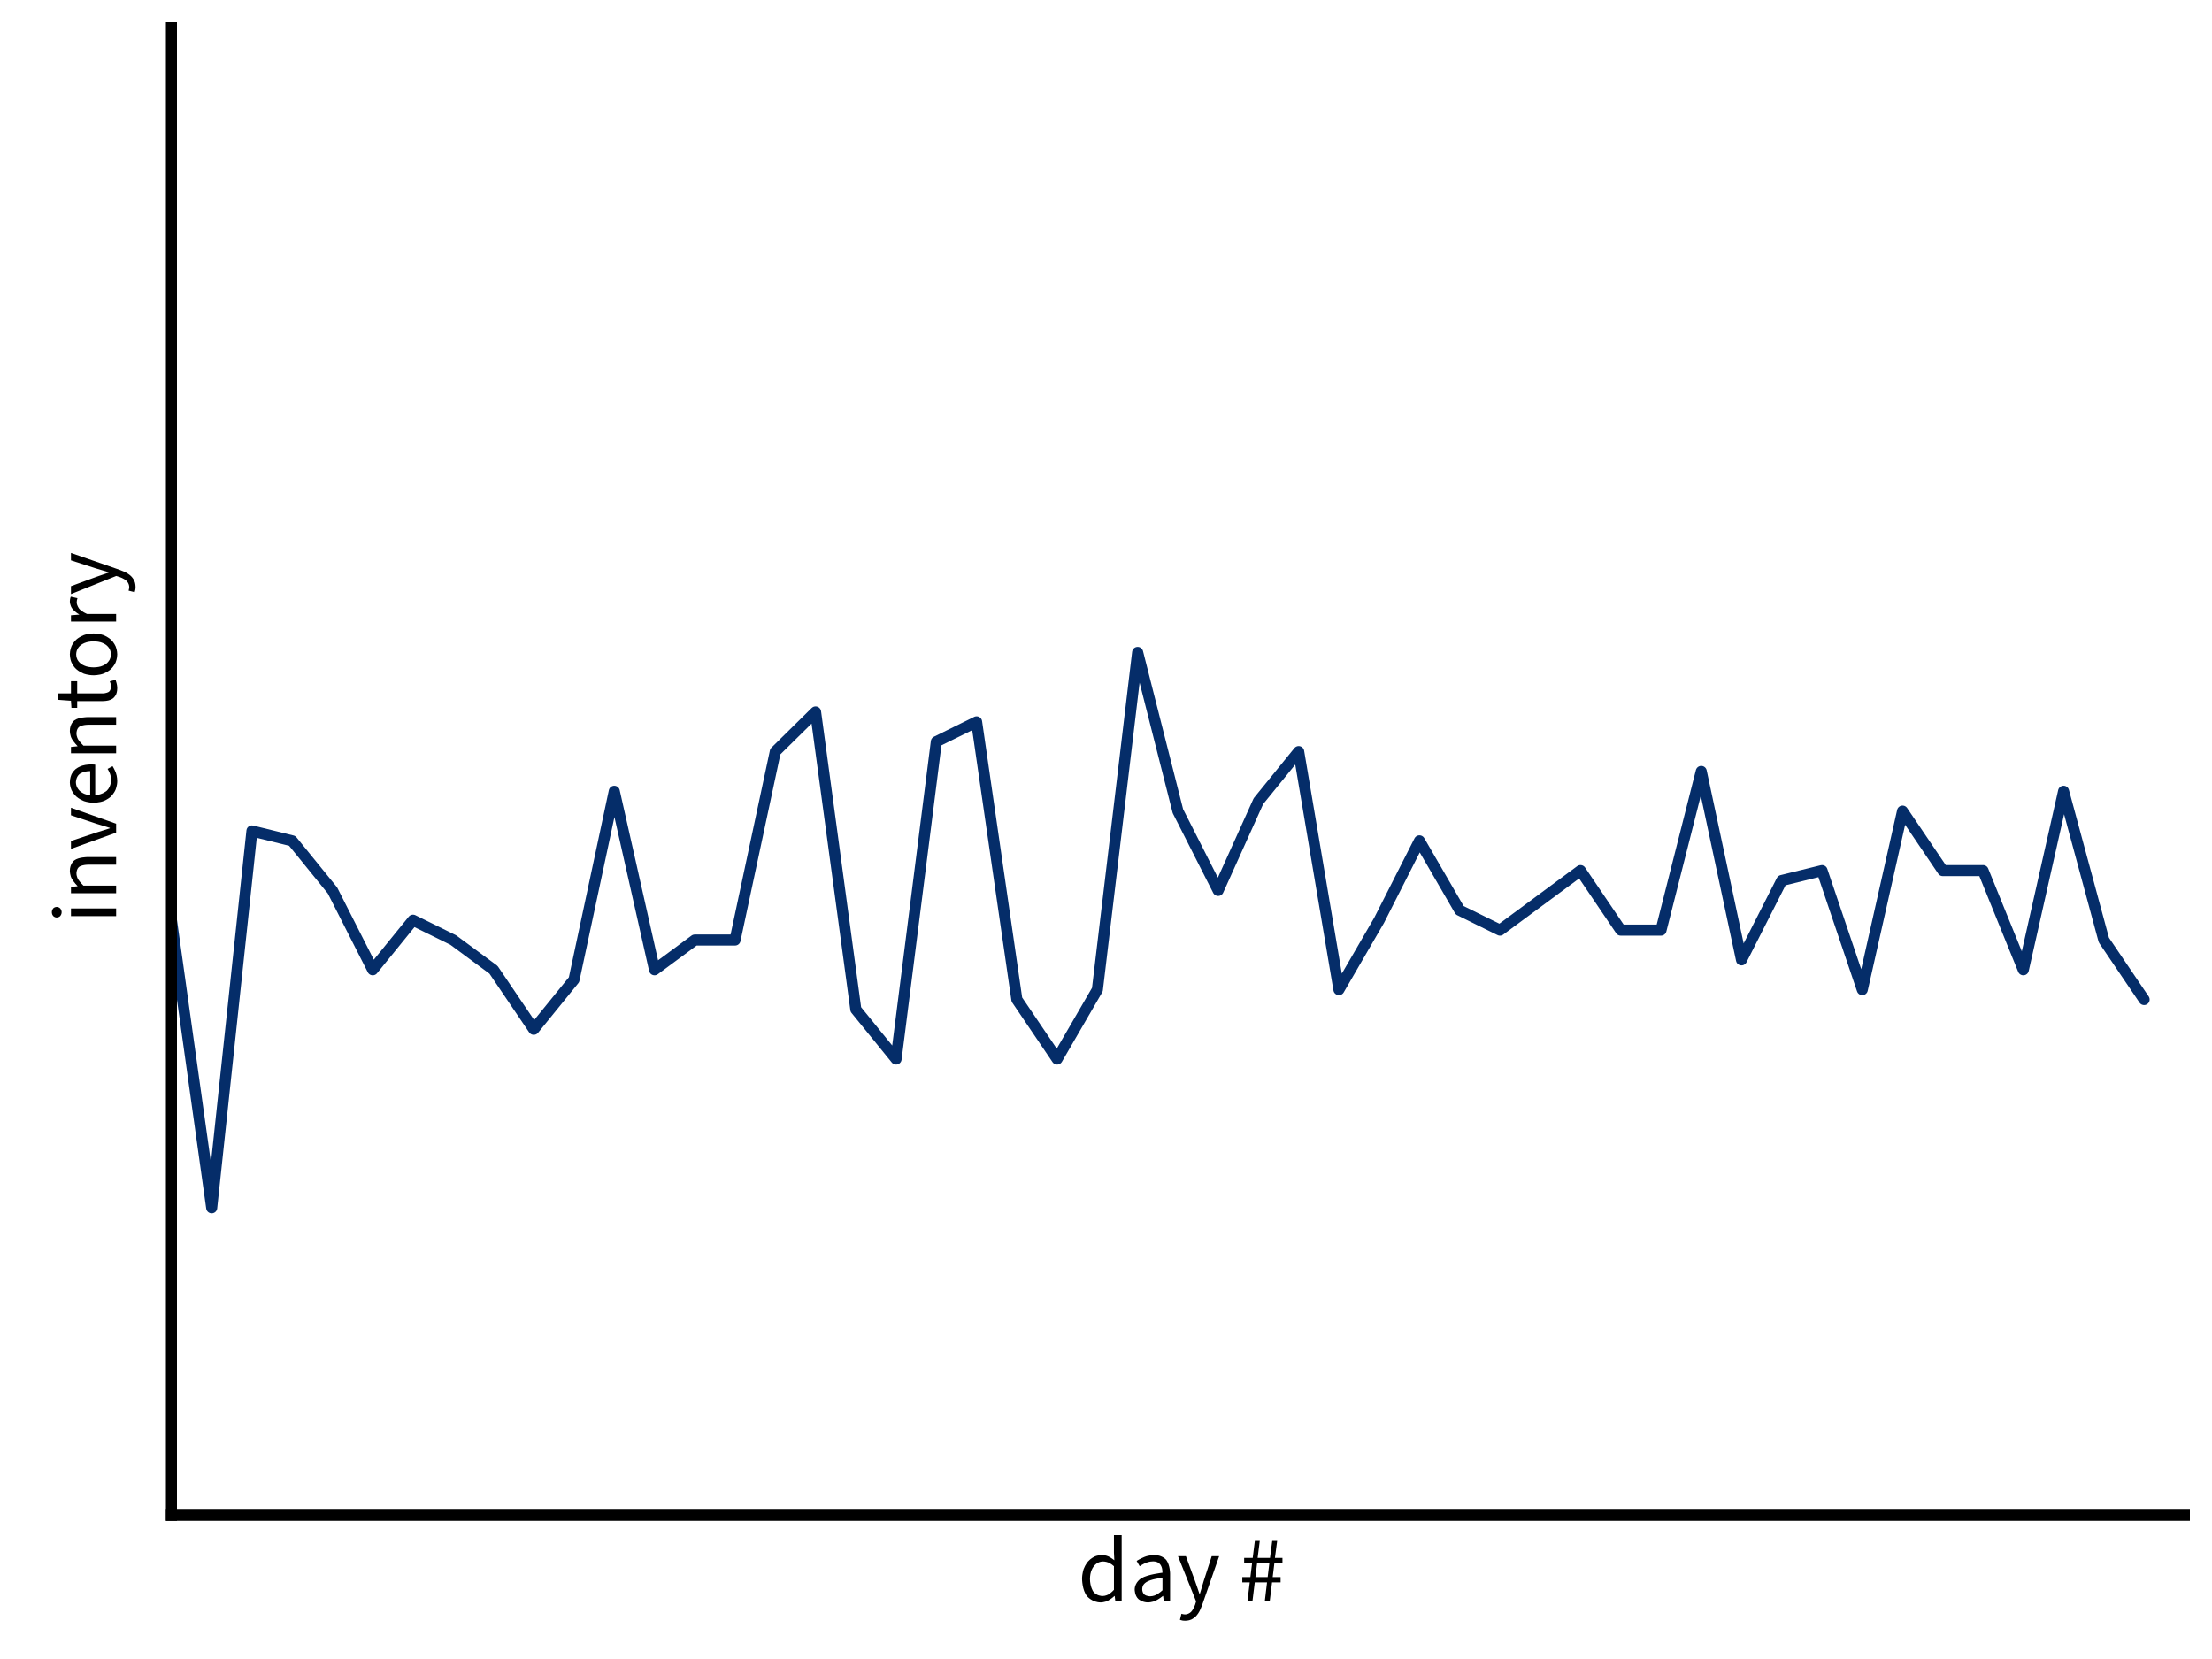
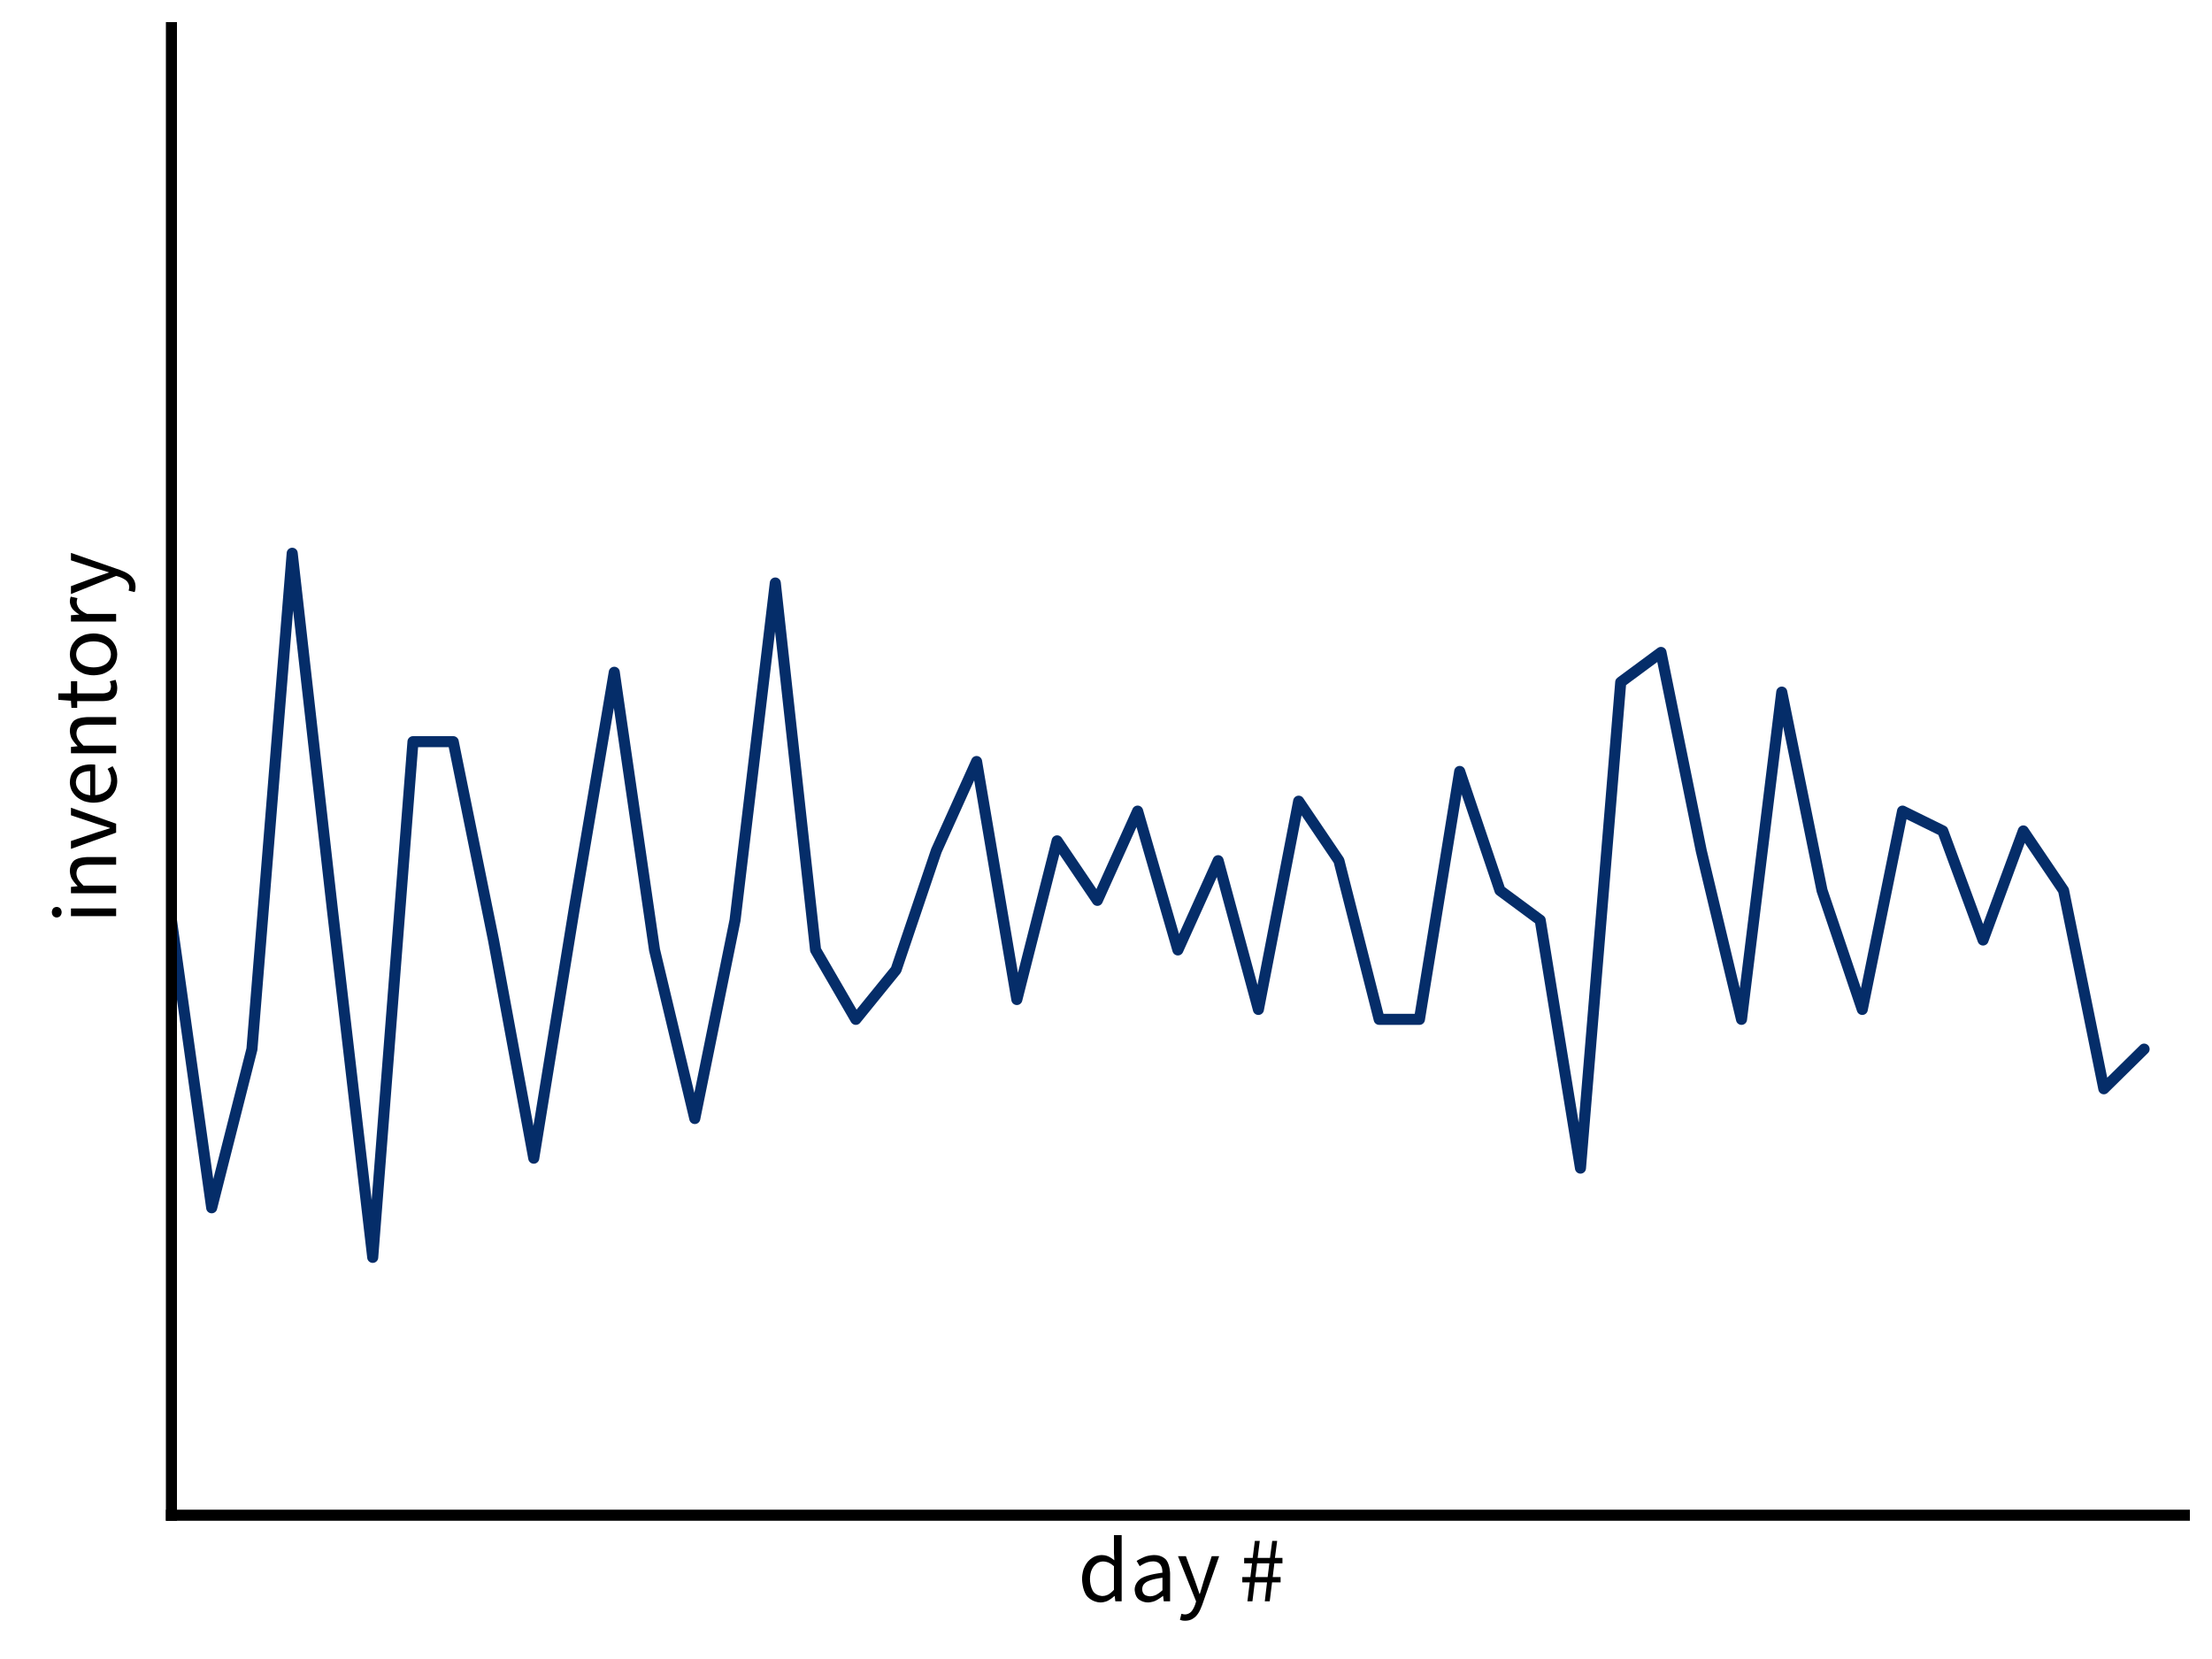
<svg xmlns="http://www.w3.org/2000/svg" height="600" stroke-opacity="1" viewBox="0.0 0.0 800.0 600.0" font-size="1" width="800" stroke="rgb(0,0,0)" version="1.1">
  <defs />
  <g stroke-linejoin="bevel" stroke-opacity="0.0" fill-opacity="0.0" stroke="rgb(0,0,0)" stroke-width="0.0" fill="rgb(0,0,0)" stroke-linecap="butt" stroke-miterlimit="10.0">
    <path d="M 0,0 v 600 h 800 v -600 Z" />
  </g>
  <g stroke-linejoin="round" stroke-opacity="1.0" fill-opacity="0.0" stroke="rgb(5,45,105)" stroke-width="4" fill="rgb(0,0,0)" stroke-linecap="round" stroke-miterlimit="10.0">
    <defs>
      <clipPath id="myClip1">
        <path d="M 62,10 v 538 h 728 v -538 Z" />
      </clipPath>
    </defs>
    <g clip-path="url(#myClip1)">
-       <path d="M 62,332.8 l 14.56,104.013 l 14.56,-136.293 l 14.56,3.587 l 14.56,17.933 l 14.56,28.693 l 14.56,-17.933 l 14.56,7.173 l 14.56,10.76 l 14.56,21.52 l 14.56,-17.933 l 14.56,-68.147 l 14.56,64.56 l 14.56,-10.76 h 14.56 l 14.56,-68.147 l 14.56,-14.347 l 14.56,107.6 l 14.56,17.933 l 14.56,-114.773 l 14.56,-7.173 l 14.56,100.427 l 14.56,21.52 l 14.56,-25.107 l 14.56,-121.947 l 14.56,57.387 l 14.56,28.693 l 14.56,-32.28 l 14.56,-17.933 l 14.56,86.08 l 14.56,-25.107 l 14.56,-28.693 l 14.56,25.107 l 14.56,7.173 l 14.56,-10.76 l 14.56,-10.76 l 14.56,21.52 h 14.56 l 14.56,-57.387 l 14.56,68.147 l 14.56,-28.693 l 14.56,-3.587 l 14.56,43.04 l 14.56,-64.56 l 14.56,21.52 h 14.56 l 14.56,35.867 l 14.56,-64.56 l 14.56,53.8 l 14.56,21.52 " />
+       <path d="M 62,332.8 l 14.56,104.013 l 14.56,-57.387 l 14.56,-179.333 l 14.56,129.12 l 14.56,125.533 l 14.56,-186.507 h 14.56 l 14.56,71.733 l 14.56,78.907 l 14.56,-89.667 l 14.56,-86.08 l 14.56,100.427 l 14.56,60.973 l 14.56,-71.733 l 14.56,-121.947 l 14.56,132.707 l 14.56,25.107 l 14.56,-17.933 l 14.56,-43.04 l 14.56,-32.28 l 14.56,86.08 l 14.56,-57.387 l 14.56,21.52 l 14.56,-32.28 l 14.56,50.213 l 14.56,-32.28 l 14.56,53.8 l 14.56,-75.32 l 14.56,21.52 l 14.56,57.387 h 14.56 l 14.56,-89.667 l 14.56,43.04 l 14.56,10.76 l 14.56,89.667 l 14.56,-175.747 l 14.56,-10.76 l 14.56,71.733 l 14.56,60.973 l 14.56,-118.36 l 14.56,71.733 l 14.56,43.04 l 14.56,-71.733 l 14.56,7.173 l 14.56,39.453 l 14.56,-39.453 l 14.56,21.52 l 14.56,71.733 l 14.56,-14.347 " />
    </g>
  </g>
  <g stroke-linejoin="bevel" stroke-opacity="0.0" fill-opacity="1.0" stroke="rgb(0,0,0)" stroke-width="0.0" fill="rgb(0,0,0)" stroke-linecap="butt" stroke-miterlimit="10.0">
    <path d="M 42,334.076 ZM 22.302,329.908 c 0,0.807 -0.504,1.361 -0.504 1.361c -0.504,0.555 -1.277,0.555 -1.277 0.555c -0.807,0 -1.294,-0.555 -1.294 -0.555c -0.487,-0.555 -0.487,-1.361 -0.487 -1.361c -0,-0.807 0.487,-1.361 0.487 -1.361c 0.487,-0.555 1.294,-0.555 1.294 -0.555c 0.773,-0 1.277,0.555 1.277 0.555c 0.504,0.555 0.504,1.361 0.504 1.361ZM 22.302,329.908 ZM 25.664,331.319 l -0,-2.756 l 16.336,-0 l 0,2.756 l -16.336,0 ZM 42,325.807 ZM 25.664,323.05 l -0,-2.286 l 2.353,-0.235 l -0,-0.101 c -1.177,-1.177 -1.966,-2.471 -1.966 -2.471c -0.79,-1.294 -0.79,-3.008 -0.79 -3.008c -0,-2.588 1.613,-3.781 1.613 -3.781c 1.613,-1.193 4.773,-1.193 4.773 -1.193l 10.353,-0 l 0,2.756 l -9.983,0 c -2.319,0 -3.345,0.74 -3.345 0.74c -1.025,0.74 -1.025,2.353 -1.025 2.353c 0,1.277 0.639,2.252 0.639 2.252c 0.639,0.975 1.882,2.219 1.882 2.219l 11.832,-0 l 0,2.756 l -16.336,0 ZM 42,307.42 ZM 25.664,307.017 l -0,-2.857 l 9.277,-3.092 c 1.21,-0.37 2.42,-0.756 2.42 -0.756c 1.21,-0.387 2.387,-0.756 2.387 -0.756l -0,-0.135 c -1.177,-0.37 -2.387,-0.74 -2.387 -0.74l -2.42,-0.74 l -9.277,-3.092 l -0,-2.723 l 16.336,5.782 l 0,3.227 ZM 42,291.857 ZM 33.865,290.311 c -2.017,0 -3.613,-0.622 -3.613 -0.622c -1.597,-0.622 -2.706,-1.647 -2.706 -1.647c -1.109,-1.025 -1.698,-2.336 -1.698 -2.336c -0.588,-1.311 -0.588,-2.723 -0.588 -2.723c -0,-1.546 0.538,-2.773 0.538 -2.773c 0.538,-1.227 1.546,-2.05 1.546 -2.05c 1.008,-0.824 2.42,-1.26 2.42 -1.26c 1.412,-0.437 3.16,-0.437 3.16 -0.437c 0.908,-0 1.513,0.101 1.513 0.101l 0,11.025 c 2.655,-0.168 4.202,-1.63 4.202 -1.63c 1.546,-1.462 1.546,-3.815 1.546 -3.815c -0,-1.177 -0.353,-2.168 -0.353 -2.168c -0.353,-0.992 -0.924,-1.899 -0.924 -1.899l 1.815,-0.975 c 0.672,1.076 1.177,2.387 1.177 2.387c 0.504,1.311 0.504,2.992 0.504 2.992c 0,1.647 -0.588,3.076 -0.588 3.076c -0.588,1.429 -1.681,2.487 -1.681 2.487c -1.092,1.059 -2.672,1.664 -2.672 1.664c -1.58,0.605 -3.597,0.605 -3.597 0.605ZM 33.865,290.311 ZM 32.622,278.882 c -2.521,0 -3.849,1.059 -3.849 1.059c -1.328,1.059 -1.328,2.975 -1.328 2.975c 0,0.874 0.353,1.664 0.353 1.664c 0.353,0.79 1.008,1.429 1.008 1.429c 0.655,0.639 1.613,1.059 1.613 1.059c 0.958,0.42 2.202,0.555 2.202 0.555l -0,-8.739 ZM 42,275.185 ZM 25.664,272.429 l -0,-2.286 l 2.353,-0.235 l -0,-0.101 c -1.177,-1.177 -1.966,-2.471 -1.966 -2.471c -0.79,-1.294 -0.79,-3.008 -0.79 -3.008c -0,-2.588 1.613,-3.781 1.613 -3.781c 1.613,-1.193 4.773,-1.193 4.773 -1.193l 10.353,-0 l 0,2.756 l -9.983,0 c -2.319,0 -3.345,0.74 -3.345 0.74c -1.025,0.74 -1.025,2.353 -1.025 2.353c 0,1.277 0.639,2.252 0.639 2.252c 0.639,0.975 1.882,2.219 1.882 2.219l 11.832,-0 l 0,2.756 l -16.336,0 ZM 42,256.798 ZM 27.916,253.571 l 0,2.42 l -2.084,0 l -0.168,-2.555 l -4.571,-0.336 l -0,-2.319 l 4.571,-0 l -0,-4.403 l 2.252,-0 l 0,4.403 l 9.076,-0 c 1.513,-0 2.336,-0.555 2.336 -0.555c 0.824,-0.555 0.824,-1.966 0.824 -1.966c -0,-0.437 -0.135,-0.941 -0.135 -0.941c -0.135,-0.504 -0.302,-0.908 -0.302 -0.908l 2.084,-0.538 c 0.235,0.672 0.42,1.462 0.42 1.462c 0.185,0.79 0.185,1.563 0.185 1.563c 0,1.311 -0.403,2.202 -0.403 2.202c -0.403,0.891 -1.109,1.445 -1.109 1.445c -0.706,0.555 -1.714,0.79 -1.714 0.79c -1.008,0.235 -2.219,0.235 -2.219 0.235l -9.042,0 ZM 42,245.773 ZM 33.865,244.227 c -2.05,0 -3.647,-0.622 -3.647 -0.622c -1.597,-0.622 -2.706,-1.664 -2.706 -1.664c -1.109,-1.042 -1.681,-2.403 -1.681 -2.403c -0.571,-1.361 -0.571,-2.874 -0.571 -2.874c -0,-1.513 0.571,-2.874 0.571 -2.874c 0.571,-1.361 1.681,-2.403 1.681 -2.403c 1.109,-1.042 2.706,-1.664 2.706 -1.664c 1.597,-0.622 3.647,-0.622 3.647 -0.622c 2.017,-0 3.613,0.622 3.613 0.622c 1.597,0.622 2.689,1.664 2.689 1.664c 1.092,1.042 1.664,2.403 1.664 2.403c 0.571,1.361 0.571,2.874 0.571 2.874c 0,1.513 -0.571,2.874 -0.571 2.874c -0.571,1.361 -1.664,2.403 -1.664 2.403c -1.092,1.042 -2.689,1.664 -2.689 1.664c -1.597,0.622 -3.613,0.622 -3.613 0.622ZM 33.865,244.227 ZM 33.865,241.37 c 1.412,-0 2.555,-0.336 2.555 -0.336c 1.143,-0.336 1.966,-0.958 1.966 -0.958c 0.824,-0.622 1.277,-1.496 1.277 -1.496c 0.454,-0.874 0.454,-1.916 0.454 -1.916c -0,-1.042 -0.454,-1.916 -0.454 -1.916c -0.454,-0.874 -1.277,-1.496 -1.277 -1.496c -0.824,-0.622 -1.966,-0.958 -1.966 -0.958c -1.143,-0.336 -2.555,-0.336 -2.555 -0.336c -1.412,0 -2.571,0.336 -2.571 0.336c -1.16,0.336 -2,0.958 -2 0.958c -0.84,0.622 -1.294,1.496 -1.294 1.496c -0.454,0.874 -0.454,1.916 -0.454 1.916c 0,1.042 0.454,1.916 0.454 1.916c 0.454,0.874 1.294,1.496 1.294 1.496c 0.84,0.622 2,0.958 2 0.958c 1.16,0.336 2.571,0.336 2.571 0.336ZM 42,227.555 ZM 25.664,224.798 l -0,-2.286 l 2.958,-0.235 l -0,-0.101 c -1.546,-0.84 -2.454,-2.034 -2.454 -2.034c -0.908,-1.193 -0.908,-2.605 -0.908 -2.605c -0,-0.975 0.336,-1.748 0.336 -1.748l 2.42,0.538 c -0.135,0.403 -0.202,0.74 -0.202 0.74c -0.067,0.336 -0.067,0.84 -0.067 0.84c 0,1.042 0.84,2.168 0.84 2.168c 0.84,1.126 2.924,1.966 2.924 1.966l 10.487,-0 l 0,2.756 l -16.336,0 ZM 42,215.252 ZM 46.504,213.605 l 0.151,-0.605 c 0,0 0.084,-0.639 0.084 -0.639c -0,-1.412 -0.992,-2.303 -0.992 -2.303c -0.992,-0.891 -2.504,-1.395 -2.504 -1.395l -1.21,-0.37 l -16.37,6.555 l -0,-2.857 l 9.042,-3.328 c 1.076,-0.37 2.269,-0.79 2.269 -0.79c 1.193,-0.42 2.336,-0.79 2.336 -0.79l -0,-0.135 c -1.109,-0.37 -2.319,-0.706 -2.319 -0.706c -1.21,-0.336 -2.286,-0.672 -2.286 -0.672l -9.042,-2.924 l -0,-2.689 l 17.681,6.151 c 1.21,0.437 2.252,0.975 2.252 0.975c 1.042,0.538 1.798,1.277 1.798 1.277c 0.756,0.74 1.193,1.681 1.193 1.681c 0.437,0.941 0.437,2.185 0.437 2.185c 0,0.571 -0.084,1.042 -0.084 1.042c -0.084,0.471 -0.252,0.874 -0.252 0.874l -2.185,-0.538 h 0 Z" />
  </g>
  <g stroke-linejoin="miter" stroke-opacity="1.0" fill-opacity="0.0" stroke="rgb(0,0,0)" stroke-width="4" fill="rgb(0,0,0)" stroke-linecap="square" stroke-miterlimit="10.0">
    <path d="M 62,548 v -538 " />
  </g>
  <g stroke-linejoin="miter" stroke-opacity="1.0" fill-opacity="0.0" stroke="rgb(0,0,0)" stroke-width="4" fill="rgb(0,0,0)" stroke-linecap="square" stroke-miterlimit="10.0">
    <path d="M 62,548 h 728 " />
  </g>
  <g stroke-linejoin="bevel" stroke-opacity="0.0" fill-opacity="1.0" stroke="rgb(0,0,0)" stroke-width="0.0" fill="rgb(0,0,0)" stroke-linecap="butt" stroke-miterlimit="10.0">
    <path d="M 389.765,579.143 ZM 391.344,571.008 c 0,-1.983 0.588,-3.58 0.588 -3.58c 0.588,-1.597 1.563,-2.706 1.563 -2.706c 0.975,-1.109 2.252,-1.714 2.252 -1.714c 1.277,-0.605 2.689,-0.605 2.689 -0.605c 1.412,0 2.454,0.504 2.454 0.504c 1.042,0.504 2.118,1.378 2.118 1.378l -0.135,-2.79 v -6.286 h 2.79 v 23.933 h -2.286 l -0.235,-1.916 h -0.101 c -0.975,0.941 -2.235,1.63 -2.235 1.63c -1.26,0.689 -2.706,0.689 -2.706 0.689c -3.092,-0 -4.924,-2.219 -4.924 -2.219c -1.832,-2.219 -1.832,-6.319 -1.832 -6.319ZM 391.344,571.008 ZM 394.202,570.975 c 0,2.958 1.177,4.605 1.177 4.605c 1.177,1.647 3.328,1.647 3.328 1.647c 1.143,0 2.151,-0.555 2.151 -0.555c 1.008,-0.555 2.017,-1.698 2.017 -1.698v -8.538 c -1.042,-0.941 -2,-1.328 -2 -1.328c -0.958,-0.387 -1.966,-0.387 -1.966 -0.387c -0.975,-0 -1.832,0.454 -1.832 0.454c -0.857,0.454 -1.496,1.277 -1.496 1.277c -0.639,0.824 -1.008,1.966 -1.008 1.966c -0.37,1.143 -0.37,2.555 -0.37 2.555ZM 408.42,579.143 ZM 410.37,574.908 c 0,-2.689 2.403,-4.118 2.403 -4.118c 2.403,-1.429 7.647,-2 7.647 -2c 0,-0.773 -0.151,-1.513 -0.151 -1.513c -0.151,-0.74 -0.538,-1.311 -0.538 -1.311c -0.387,-0.571 -1.025,-0.924 -1.025 -0.924c -0.639,-0.353 -1.647,-0.353 -1.647 -0.353c -1.445,-0 -2.672,0.538 -2.672 0.538c -1.227,0.538 -2.202,1.21 -2.202 1.21l -1.109,-1.916 c 1.143,-0.74 2.79,-1.429 2.79 -1.429c 1.647,-0.689 3.63,-0.689 3.63 -0.689c 2.992,0 4.336,1.832 4.336 1.832c 1.345,1.832 1.345,4.891 1.345 4.891v 10.017 h -2.286 l -0.235,-1.95 h -0.067 c -1.177,0.975 -2.538,1.664 -2.538 1.664c -1.361,0.689 -2.874,0.689 -2.874 0.689c -2.084,-0 -3.445,-1.21 -3.445 -1.21c -1.361,-1.21 -1.361,-3.429 -1.361 -3.429ZM 410.37,574.908 ZM 413.092,574.706 c 0,1.412 0.824,2.017 0.824 2.017c 0.824,0.605 2.034,0.605 2.034 0.605c 1.177,0 2.235,-0.555 2.235 -0.555c 1.059,-0.555 2.235,-1.63 2.235 -1.63v -4.538 c -2.05,0.269 -3.462,0.639 -3.462 0.639c -1.412,0.37 -2.269,0.874 -2.269 0.874c -0.857,0.504 -1.227,1.16 -1.227 1.16c -0.37,0.655 -0.37,1.429 -0.37 1.429ZM 425.63,579.143 ZM 427.277,583.647 l 0.605,0.151 c 0,0 0.639,0.084 0.639 0.084c 1.412,0 2.303,-0.992 2.303 -0.992c 0.891,-0.992 1.395,-2.504 1.395 -2.504l 0.37,-1.21 l -6.555,-16.37 h 2.857 l 3.328,9.042 c 0.37,1.076 0.79,2.269 0.79 2.269c 0.42,1.193 0.79,2.336 0.79 2.336h 0.135 c 0.37,-1.109 0.706,-2.319 0.706 -2.319c 0.336,-1.21 0.672,-2.286 0.672 -2.286l 2.924,-9.042 h 2.689 l -6.151,17.681 c -0.437,1.21 -0.975,2.252 -0.975 2.252c -0.538,1.042 -1.277,1.798 -1.277 1.798c -0.74,0.756 -1.681,1.193 -1.681 1.193c -0.941,0.437 -2.185,0.437 -2.185 0.437c -0.571,-0 -1.042,-0.084 -1.042 -0.084c -0.471,-0.084 -0.874,-0.252 -0.874 -0.252l 0.538,-2.185 h 0 ZM 448.118,579.143 ZM 451.983,572.286 h -2.689 v -1.916 h 2.924 l 0.605,-4.975 h -2.857 v -1.95 h 3.092 l 0.773,-6.151 h 1.782 l -0.773,6.151 h 4.471 l 0.807,-6.151 h 1.782 l -0.807,6.151 h 2.723 v 1.95 h -2.924 l -0.605,4.975 h 2.857 v 1.916 h -3.092 l -0.84,6.857 h -1.782 l 0.807,-6.857 h -4.437 l -0.84,6.857 h -1.815 ZM 451.983,572.286 ZM 458.471,570.37 l 0.605,-4.975 h -4.437 l -0.605,4.975 h 4.437 Z" />
  </g>
</svg>
